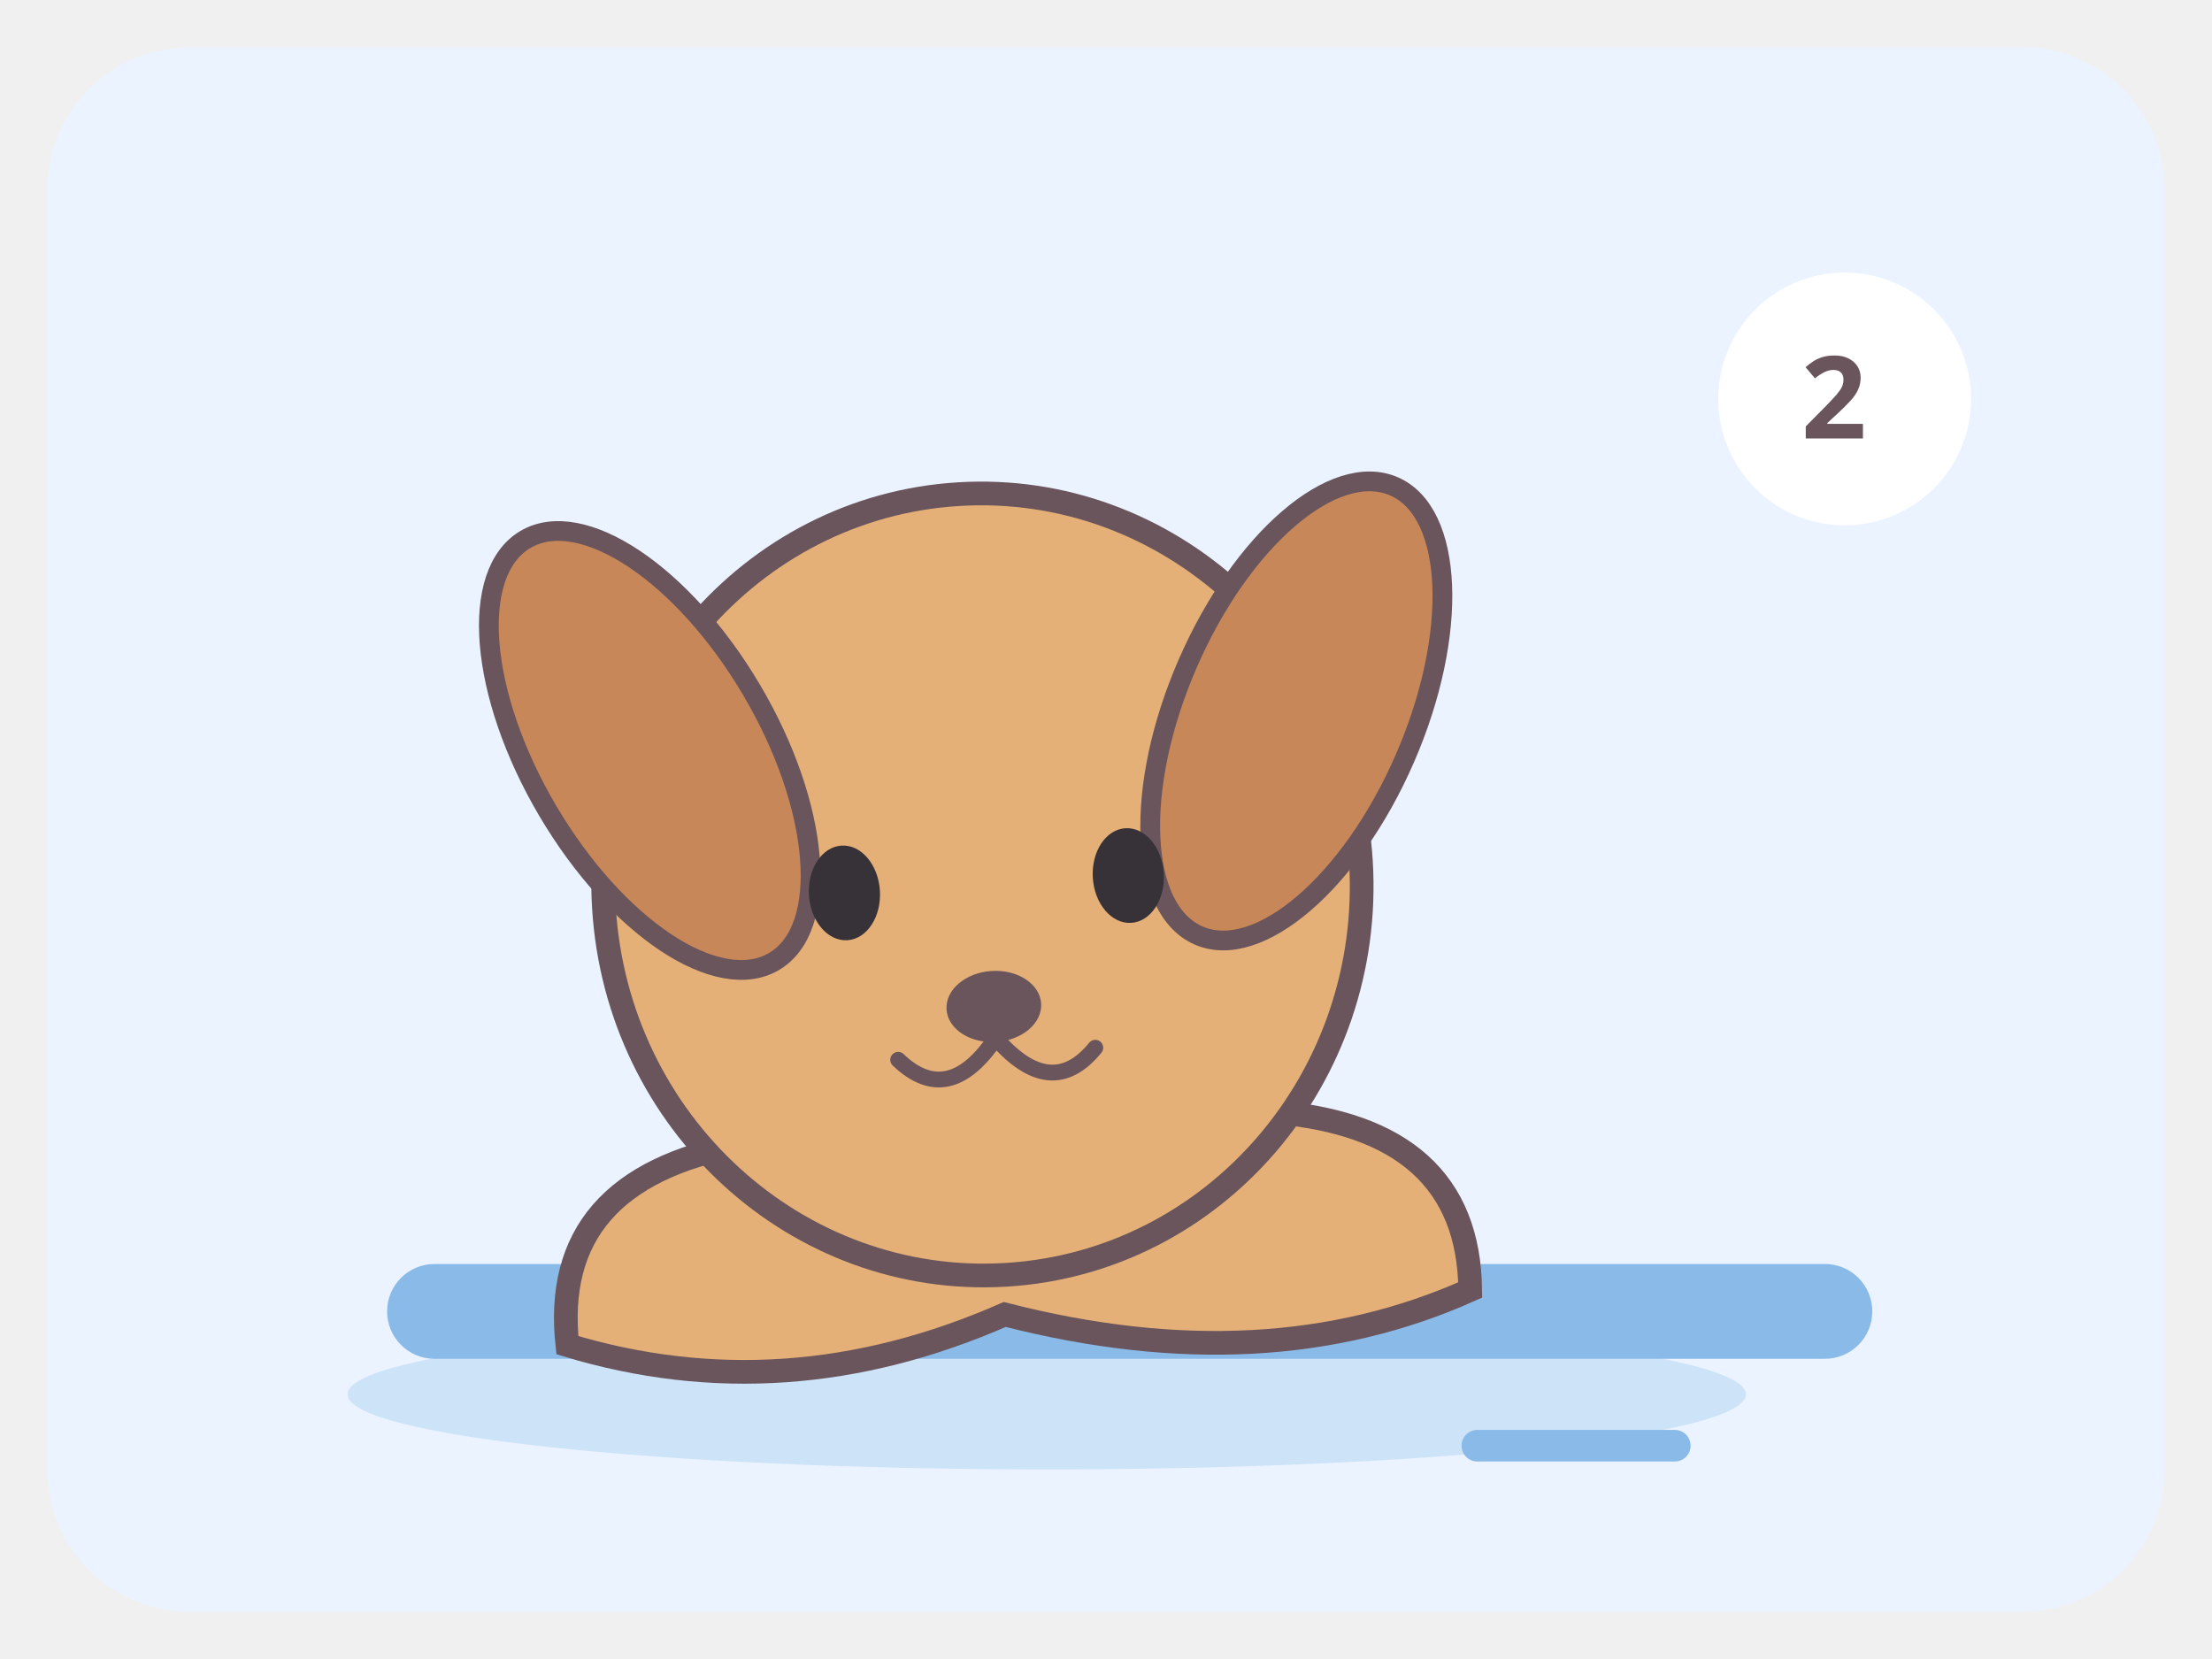
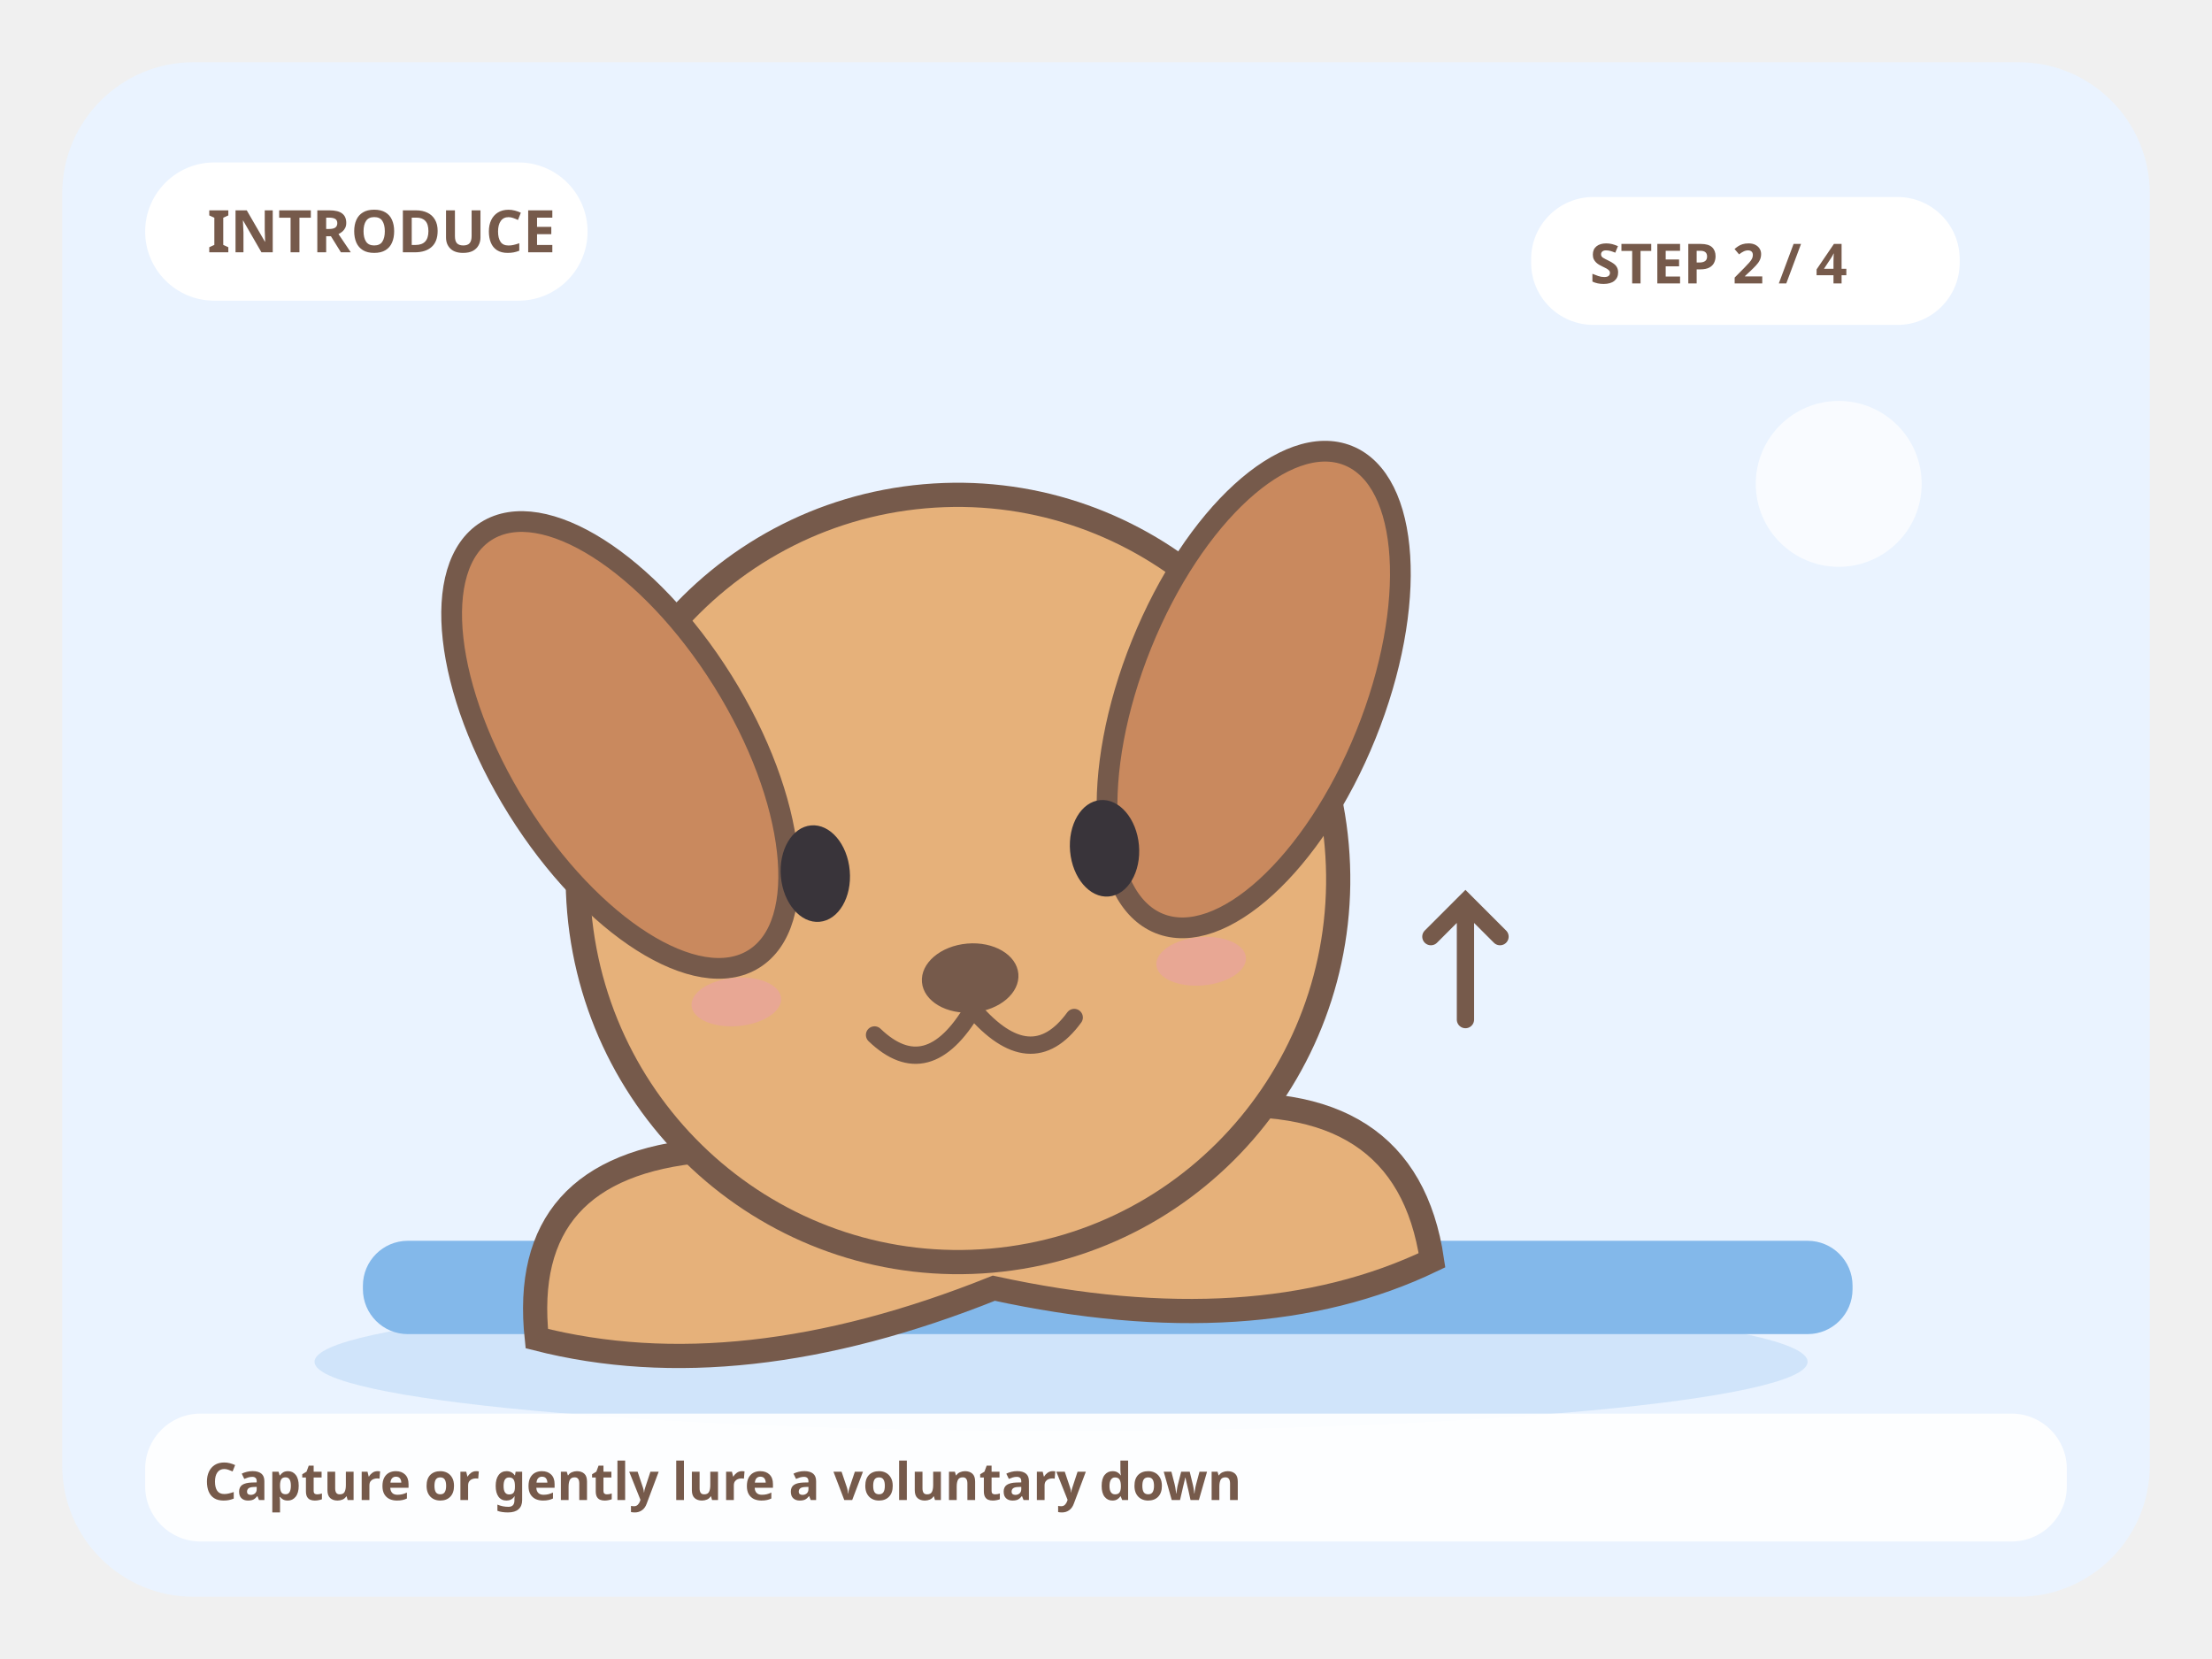
- <svg xmlns="http://www.w3.org/2000/svg" viewBox="0 0 560 420" role="img" aria-label="dog dog down lesson 02">
-   <rect x="12" y="12" width="536" height="396" rx="36" fill="#EAF3FF" />
-   <ellipse cx="265" cy="353" rx="177" ry="19" fill="#8ABBE8" opacity=".3" />
-   <rect x="98" y="320" width="376" height="24" rx="12" fill="#8ABBE8" />
-   <g transform="rotate(-3.5 248 245)">
-     <path d="M185 286q-49 6-47 48 54 20 111-1 65 21 118 1 2-41-47-48" fill="#E5B078" stroke="#69555B" stroke-width="6" />
-     <ellipse cx="250" cy="224" rx="96" ry="99" fill="#E5B078" stroke="#69555B" stroke-width="6" />
-     <ellipse cx="168" cy="185" rx="30" ry="62" transform="rotate(-27 168 185)" fill="#C88759" stroke="#69555B" stroke-width="5" />
-     <ellipse cx="332" cy="185" rx="30" ry="62" transform="rotate(27 332 185)" fill="#C88759" stroke="#69555B" stroke-width="5" />
-     <ellipse cx="215" cy="224" rx="9" ry="12" fill="#373138" />
-     <ellipse cx="287" cy="224" rx="9" ry="12" fill="#373138" />
-     <ellipse cx="251" cy="255" rx="12" ry="9" fill="#69555B" />
-     <path d="M251 263q-13 17-25 4m25-4q13 17 25 4" stroke="#69555B" stroke-width="4" fill="none" stroke-linecap="round" />
+ <svg xmlns="http://www.w3.org/2000/svg" viewBox="0 0 640 480" role="img" aria-labelledby="title description">
+   <rect x="18" y="18" width="604" height="444" rx="38" fill="#EAF3FF" />
+   <ellipse cx="307" cy="394" rx="216" ry="20" fill="#83B8EA" opacity=".25" />
+   <circle cx="532" cy="140" r="24" fill="white" opacity=".7" />
+   <rect x="105" y="359" width="431" height="27" rx="13" fill="#83B8EA" />
+   <path d="M424 295v-34m-10 10 10-10 10 10" fill="none" stroke="#765A4B" stroke-width="5" stroke-linecap="round" />
+   <g transform="rotate(-5 280 275)">
+     <path d="M199 326q-54 0-53 50 57 20 133-3 74 23 127 3-3-51-64-50" fill="#E6B17A" stroke="#765A4B" stroke-width="7" />
+     <ellipse cx="279" cy="254" rx="110" ry="111" fill="#E6B17A" stroke="#765A4B" stroke-width="7" />
+     <ellipse cx="185" cy="207" rx="35" ry="73" transform="rotate(-27 185 207)" fill="#C9895E" stroke="#765A4B" stroke-width="6" />
+     <ellipse cx="369" cy="207" rx="35" ry="73" transform="rotate(27 369 207)" fill="#C9895E" stroke="#765A4B" stroke-width="6" />
+     <ellipse cx="238" cy="249" rx="10" ry="14" fill="#39343A" />
+     <ellipse cx="322" cy="249" rx="10" ry="14" fill="#39343A" />
+     <ellipse cx="280" cy="283" rx="14" ry="10" fill="#765A4B" />
+     <path d="M280 292q-15 21-29 5m29-5q15 21 29 5" stroke="#765A4B" stroke-width="5" fill="none" stroke-linecap="round" />
+     <ellipse cx="212" cy="284" rx="13" ry="7" fill="#E9A0A5" opacity=".6" />
+     <ellipse cx="347" cy="284" rx="13" ry="7" fill="#E9A0A5" opacity=".6" />
  </g>
-   <circle cx="467" cy="101" r="32" fill="white" />
-   <text x="456" y="111" font-family="sans-serif" font-size="29" font-weight="bold" fill="#69555B">2</text>
-   <path d="M374 366h50" stroke="#8ABBE8" stroke-width="8" stroke-linecap="round" />
+   <rect x="42" y="47" width="128" height="40" rx="20" fill="white" />
+   <text x="60" y="73" font-family="sans-serif" font-size="17" font-weight="700" fill="#765A4B">INTRODUCE</text>
+   <g>
+     <rect x="443" y="57" width="124" height="37" rx="18" fill="white" />
+     <text x="460" y="82" font-family="sans-serif" font-weight="700" font-size="16" fill="#765A4B">STEP 2 / 4</text>
+   </g>
+   <rect x="42" y="409" width="556" height="37" rx="16" fill="white" opacity=".91" />
+   <text x="59" y="434" font-family="sans-serif" font-size="15" font-weight="600" fill="#765A4B">Capture or gently lure a voluntary down</text>
</svg>
